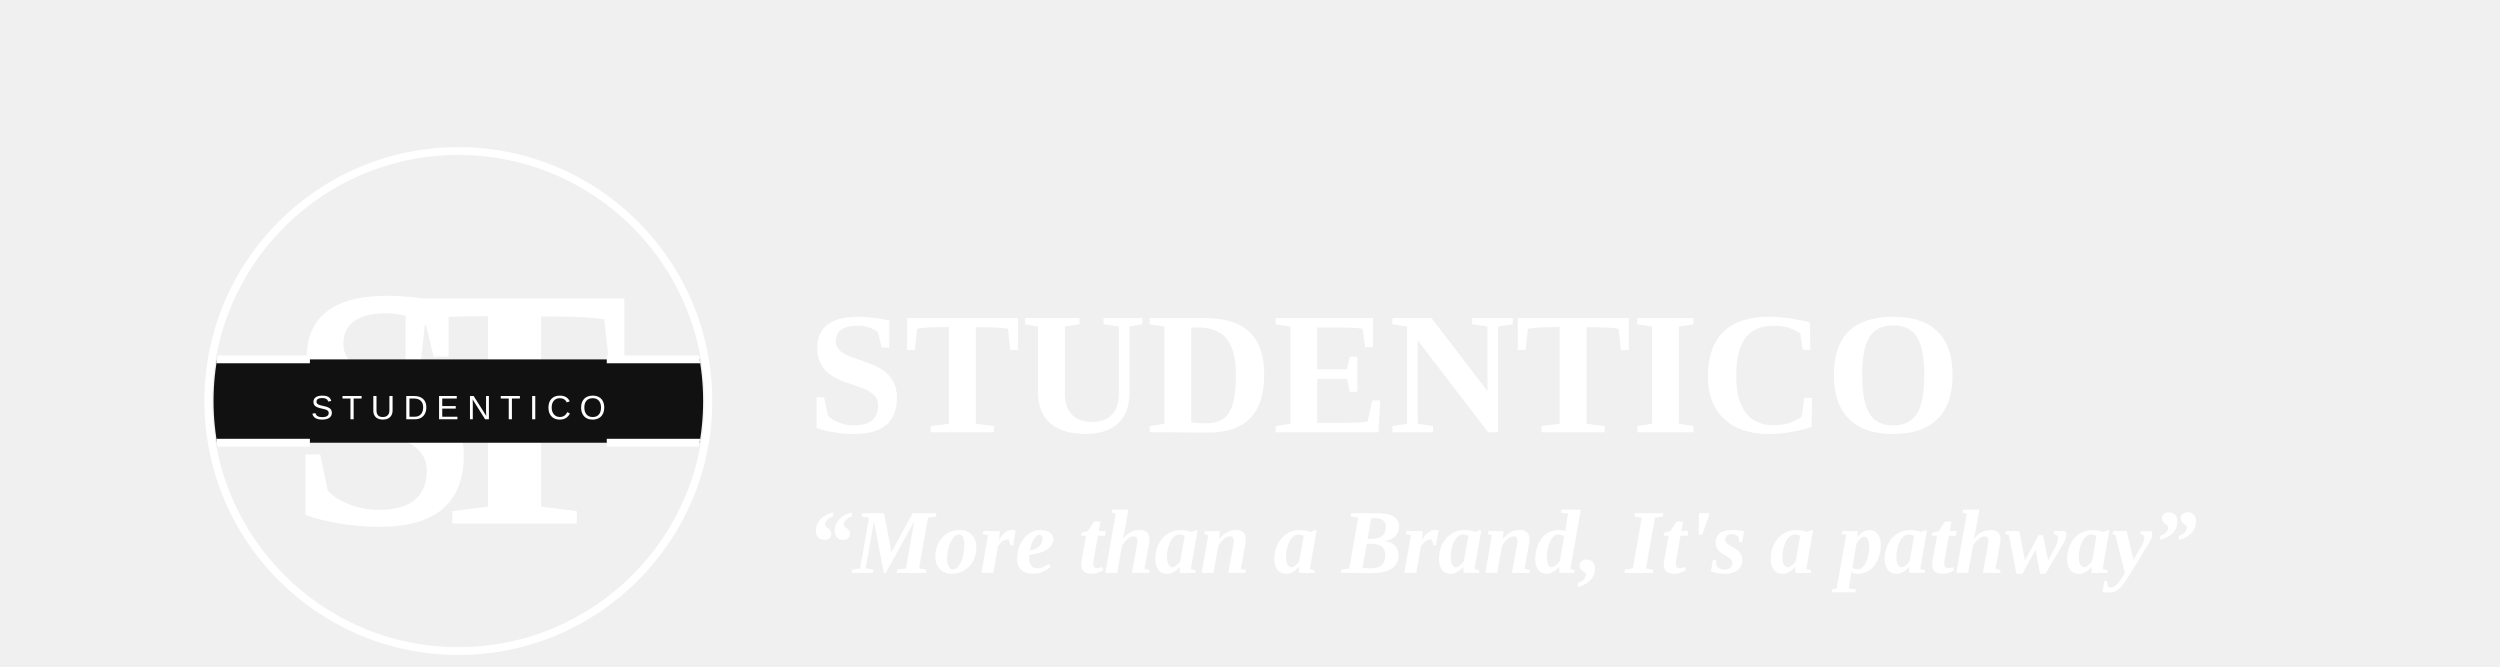
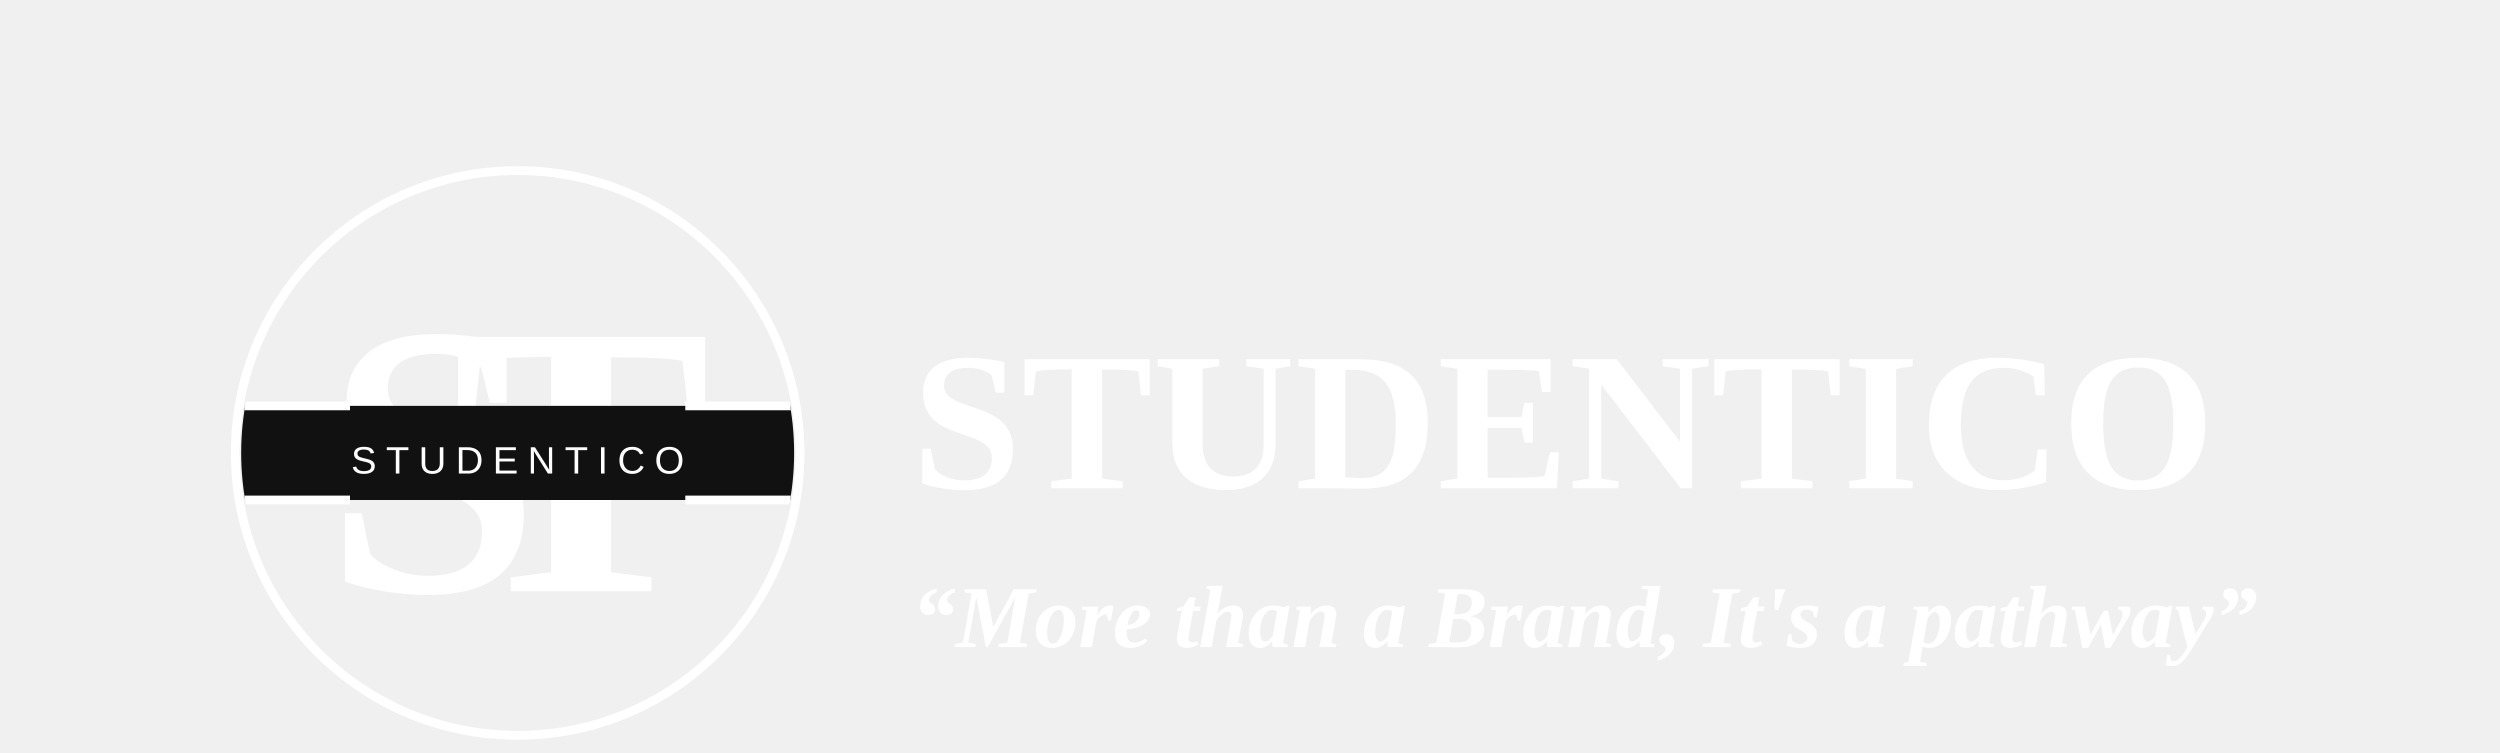
- <svg xmlns="http://www.w3.org/2000/svg" viewBox="0 0 960 256" role="img" aria-label="Studentico — More than a Brand, It's a pathway">
+ <svg xmlns="http://www.w3.org/2000/svg" viewBox="0 0 850 256" role="img" aria-label="Studentico — More than a Brand, It's a pathway">
  <defs>
    <clipPath id="seal-clip">
      <circle cx="176" cy="154" r="94" />
    </clipPath>
  </defs>
  <g fill="#FFFFFF">
    <g clip-path="url(#seal-clip)">
      <text x="176" y="201" text-anchor="middle" font-family="'Bodoni MT', Didot, Georgia, 'Times New Roman', serif" font-size="132" font-weight="700" letter-spacing="-30">ST</text>
      <rect x="80" y="138" width="192" height="32" fill="#111111" />
      <path d="M80 138h39M233 138h39M80 170h39M233 170h39" fill="none" stroke="#FFFFFF" stroke-width="3" />
    </g>
    <circle cx="176" cy="154" r="96" fill="none" stroke="#FFFFFF" stroke-width="3" />
    <text x="176" y="161" text-anchor="middle" font-family="Arial, sans-serif" font-size="13" letter-spacing="3.2">STUDENTICO</text>
-     <text x="310" y="166" font-family="'Bodoni MT', Didot, Georgia, 'Times New Roman', serif" font-size="67" font-weight="700" textLength="610" lengthAdjust="spacingAndGlyphs">STUDENTICO</text>
-     <text x="310" y="220" font-family="'Bodoni MT', Didot, Georgia, 'Times New Roman', serif" font-size="35" font-style="italic" font-weight="700" textLength="610" lengthAdjust="spacingAndGlyphs">“More than a Brand, It's a pathway”</text>
+     <text x="310" y="166" font-family="'Bodoni MT', Didot, Georgia, 'Times New Roman', serif" font-size="67" font-weight="700">STUDENTICO</text>
+     <text x="310" y="220" font-family="'Bodoni MT', Didot, Georgia, 'Times New Roman', serif" font-size="30" font-style="italic" font-weight="700">“More than a Brand, It's a pathway”</text>
  </g>
</svg>
